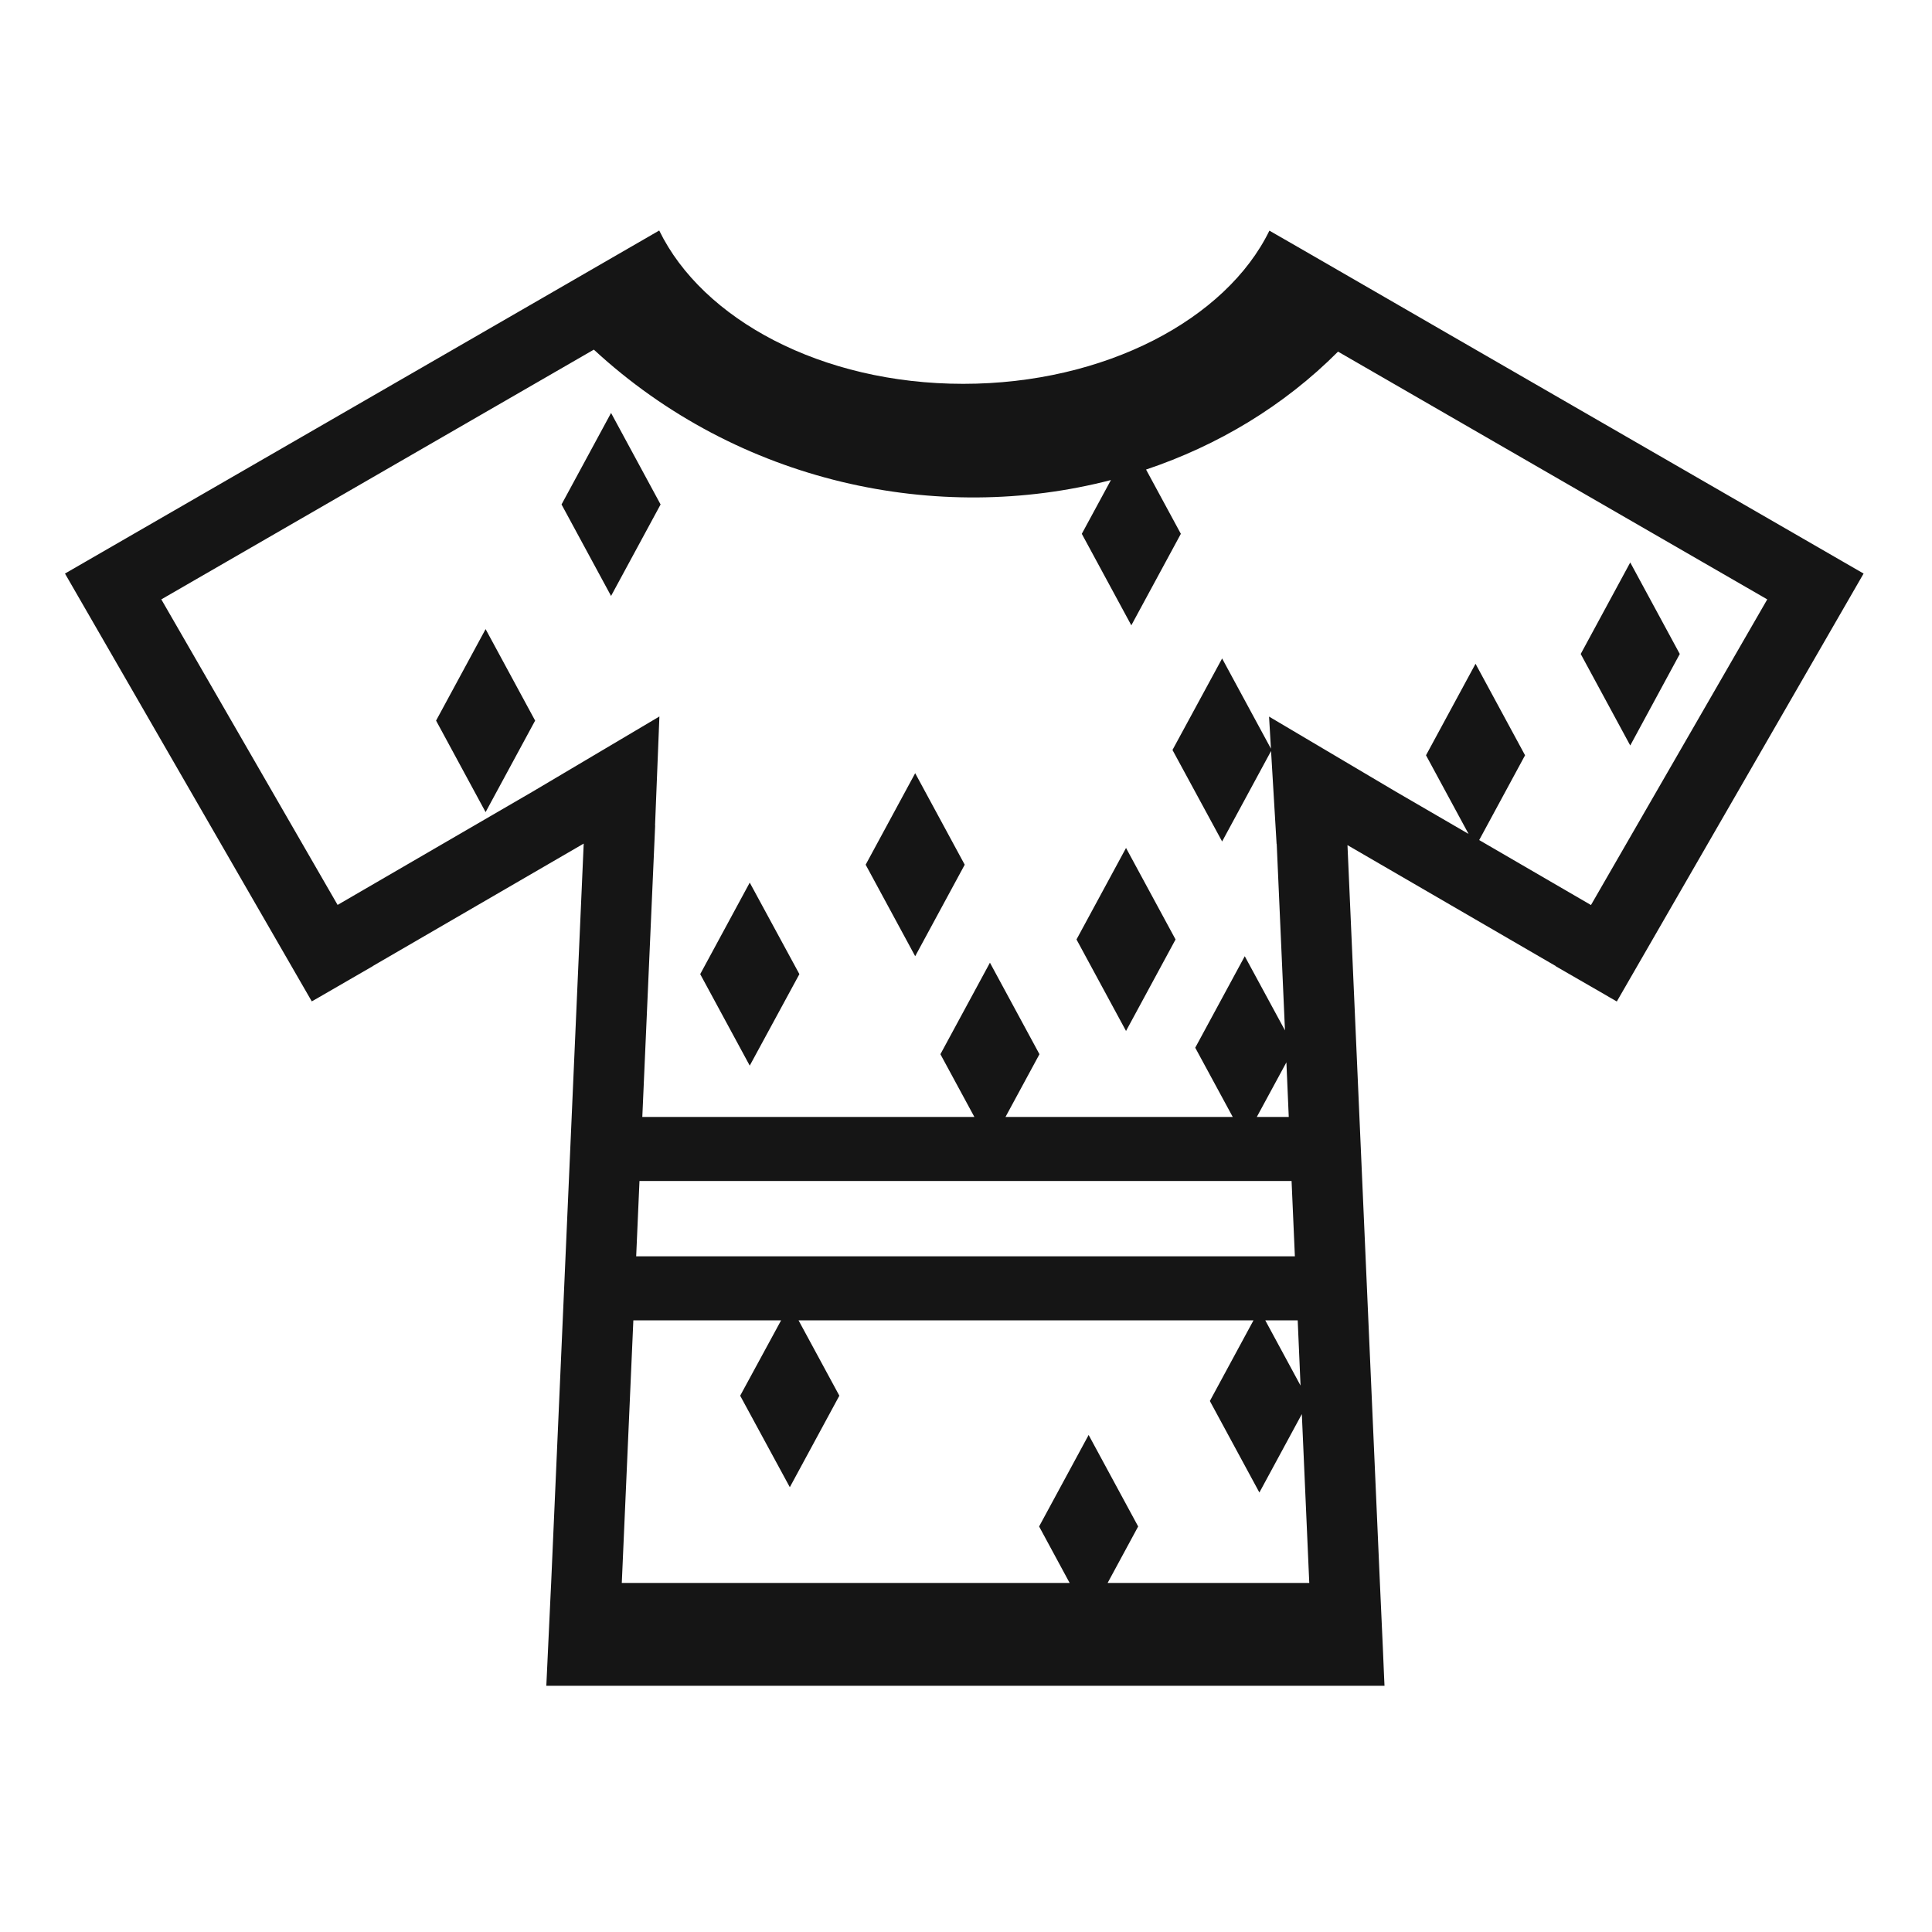
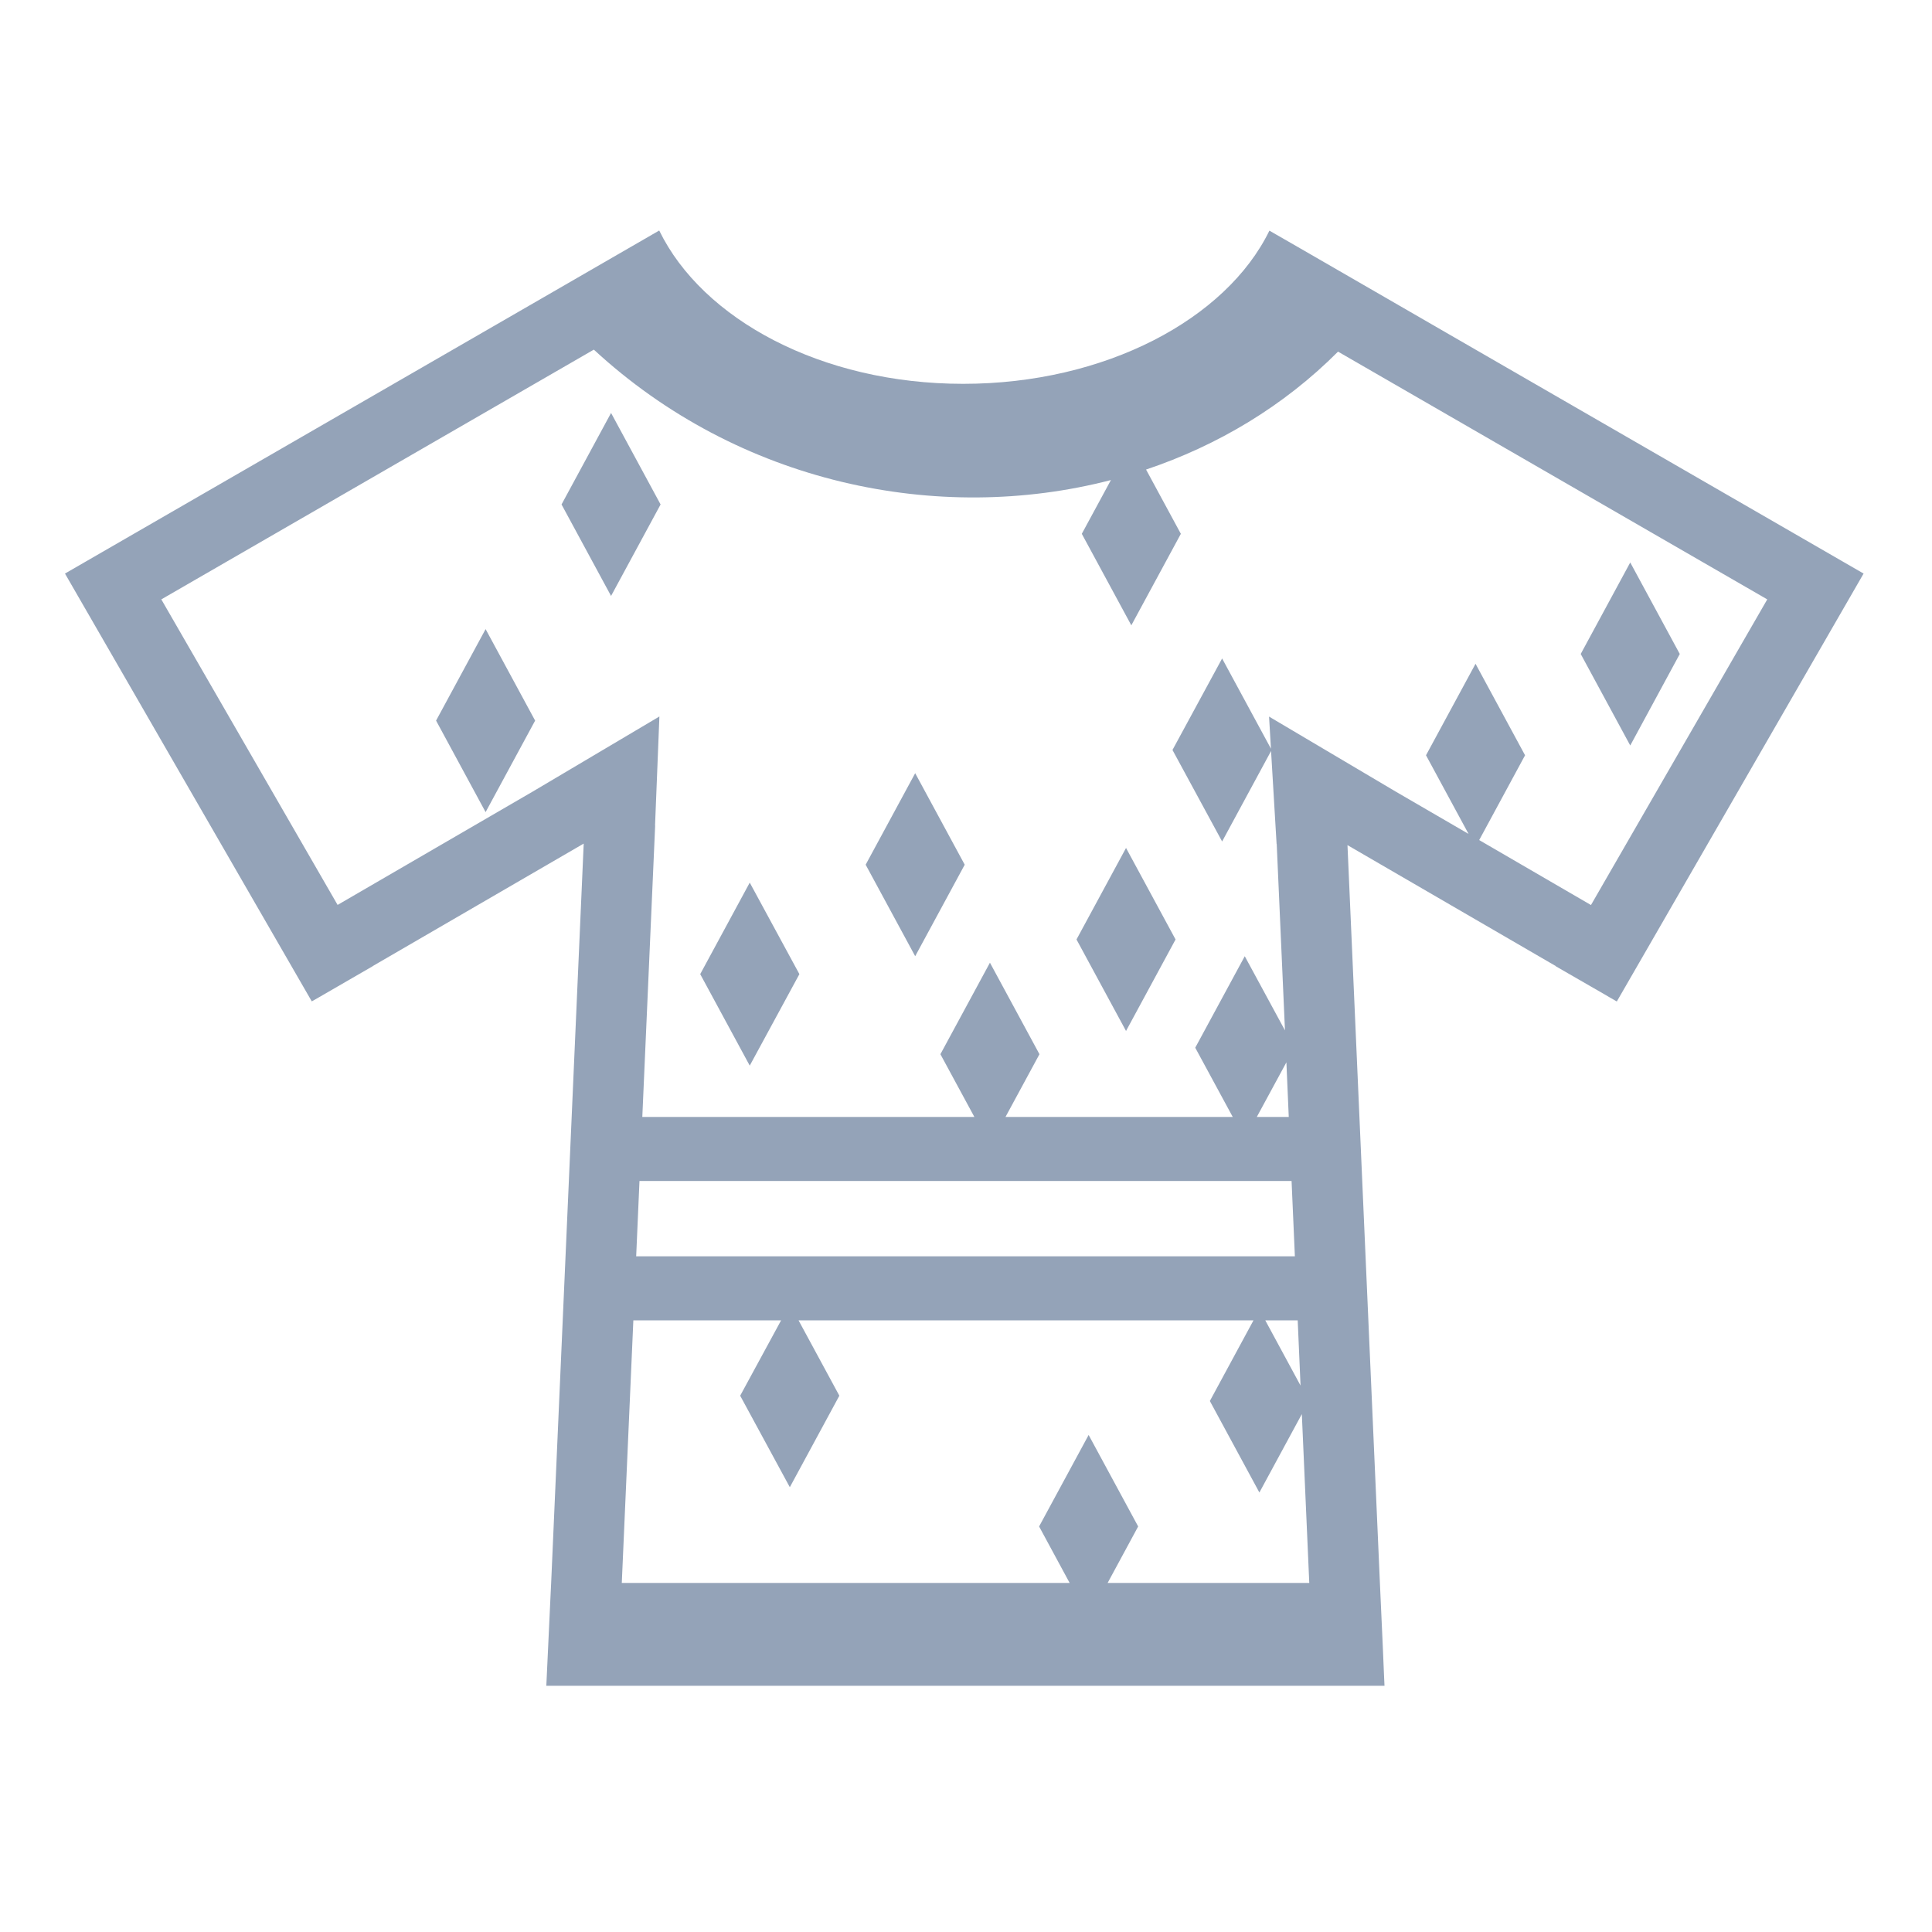
- <svg xmlns="http://www.w3.org/2000/svg" width="512" height="512" viewBox="0 0 512 512" color="#151515" fill="currentColor">
+ <svg xmlns="http://www.w3.org/2000/svg" width="512" height="512" viewBox="0 0 512 512" color="#94A3B8" fill="currentColor">
  <path fill="currentColor" d="M174.688 61.094L144.125 78.75L43.53 136.813l-10.124 5.843l-10.718 6.188l-5.47 3.156l65.407 113.375l2.03-1.156l4.97-2.876l9.188-5.313V256l55.874-32.438l-8.625 195.938l-.156 3.22l-1.125 24.03h222.126l-.125-2.688l-.31-7.343l-.783-17.22l-8.593-195.53l55.22 32.06l-.033.033l13.283 7.656l.843.5l2.063 1.186L493.874 152l-5.47-3.156l-10.717-6.188l-94.438-54.5l-16.28-9.406l-22.408-12.938l-8.156-4.687c-11.456 23.492-43.573 40.594-81.156 40.594c-37.564 0-69.075-17.103-80.53-40.595zm-17.313 31.562c38.33 35.412 91.103 46.482 137.03 34.563l-7.717 14.25l13.125 24.25l13.125-24.25l-9.22-17.032c18.97-6.366 36.472-16.805 50.876-31.25l113.75 65.656l-46.72 81L392 222.624l12.156-22.468l-13.125-24.25l-13.124 24.25L389.186 221l-19.31-11.22l-33.563-19.874l.5 8.5l-12.938-23.906l-13.156 24.25L323.874 223l12.97-23.97l1.467 24.626h.032l2.187 49.406l-10.655-19.656l-13.125 24.25L326.688 296h-60.22l9-16.625l-13.124-24.25l-13.125 24.25l9 16.625h-88l3.405-77.25h-.03l1.155-28.875l-33.53 19.875l-51.75 30.063l-46.72-80.97l114.625-66.187zm4.563 16.78l-13.125 24.25l13.125 24.25l13.125-24.25zm270.093 39.626l-13.124 24.25l13.125 24.25l13.126-24.25l-13.125-24.25zM128.69 166.72l-13.125 24.25l13.124 24.25l13.125-24.25l-13.125-24.25zm113.843 38.186l-13.124 24.25l13.125 24.25l13.126-24.25l-13.125-24.25zm55.876 19.813l-13.125 24.25l13.126 24.25l13.125-24.25l-13.124-24.25zm-99.72 9.186l-13.124 24.25l13.125 24.25l13.157-24.25l-13.156-24.25zm142.22 47.625l.625 14.47h-8.467l7.843-14.47zM169.47 312.97h172.81l.876 19.967H168.594l.875-19.968zm-1.626 36.936H207l-10.844 19.97l13.156 24.25l13.125-24.25l-10.812-19.97h120.563l-11.563 21.375l13.125 24.25L345 374.75l1.97 44.75h-53.44l8.095-14.97l-13.125-24.25l-13.125 24.25l8.094 14.97H164.78zm167.47 0h8.592l.75 17.28l-9.344-17.28z" />
</svg>
